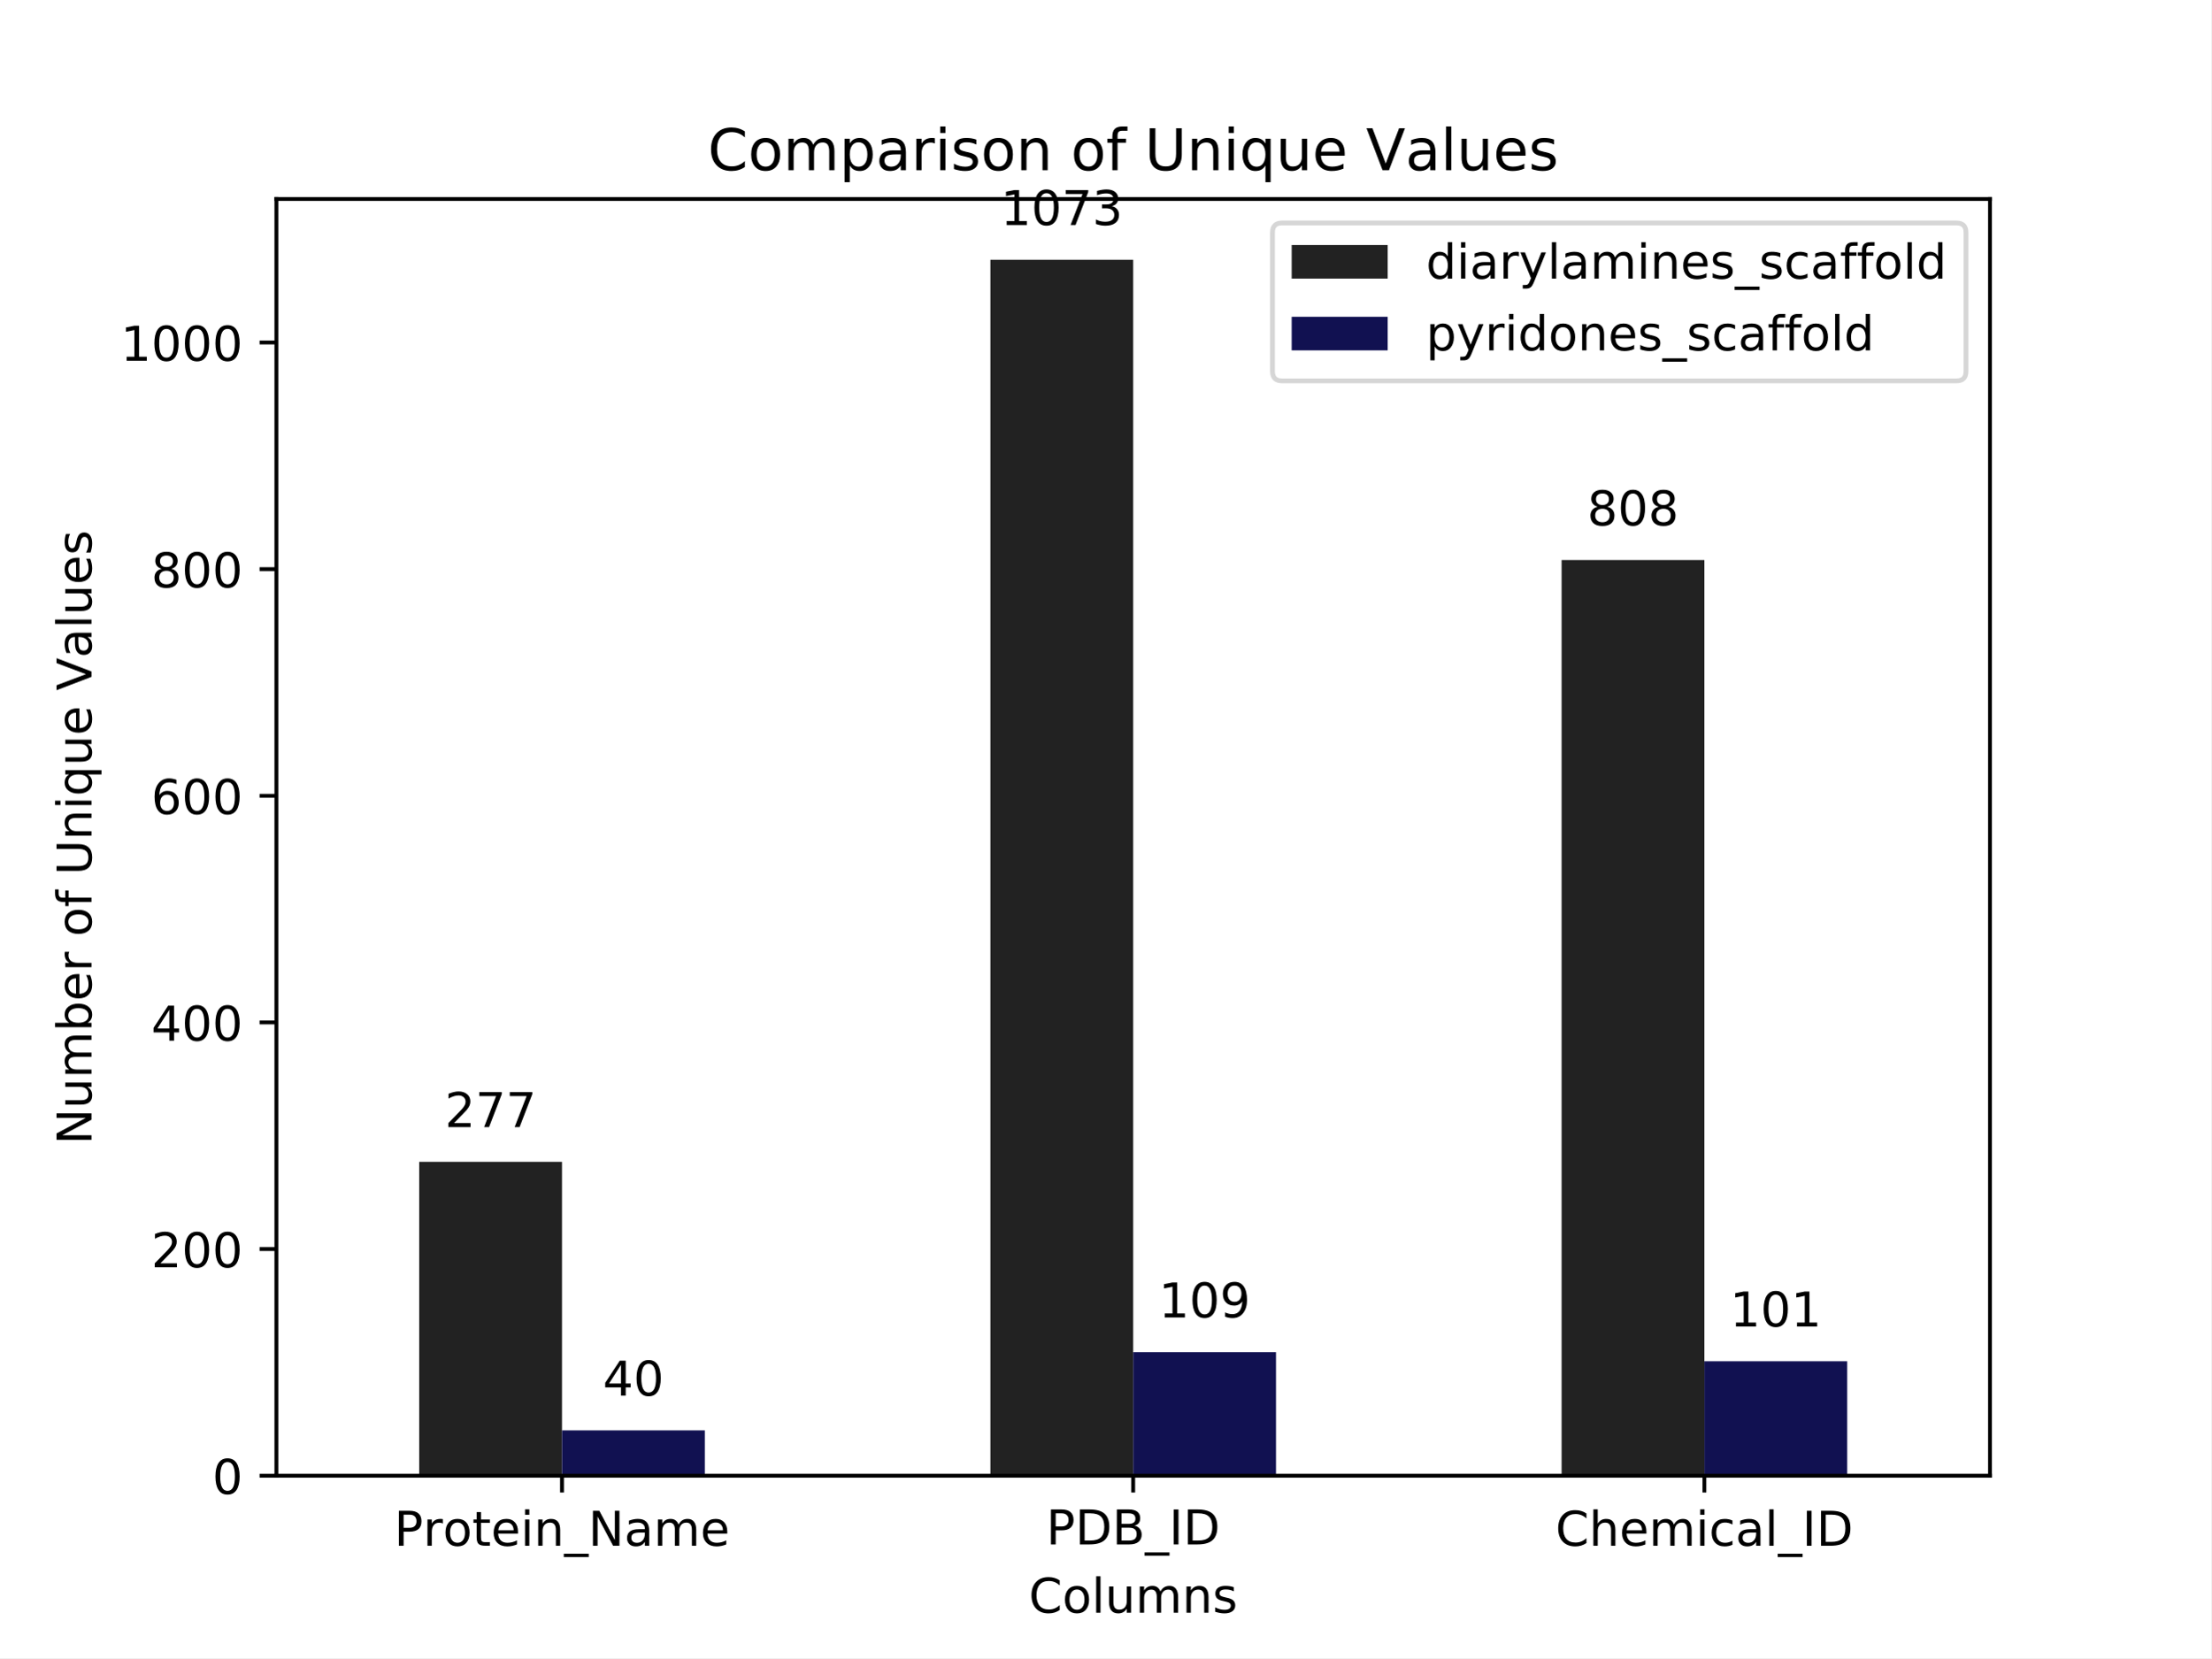
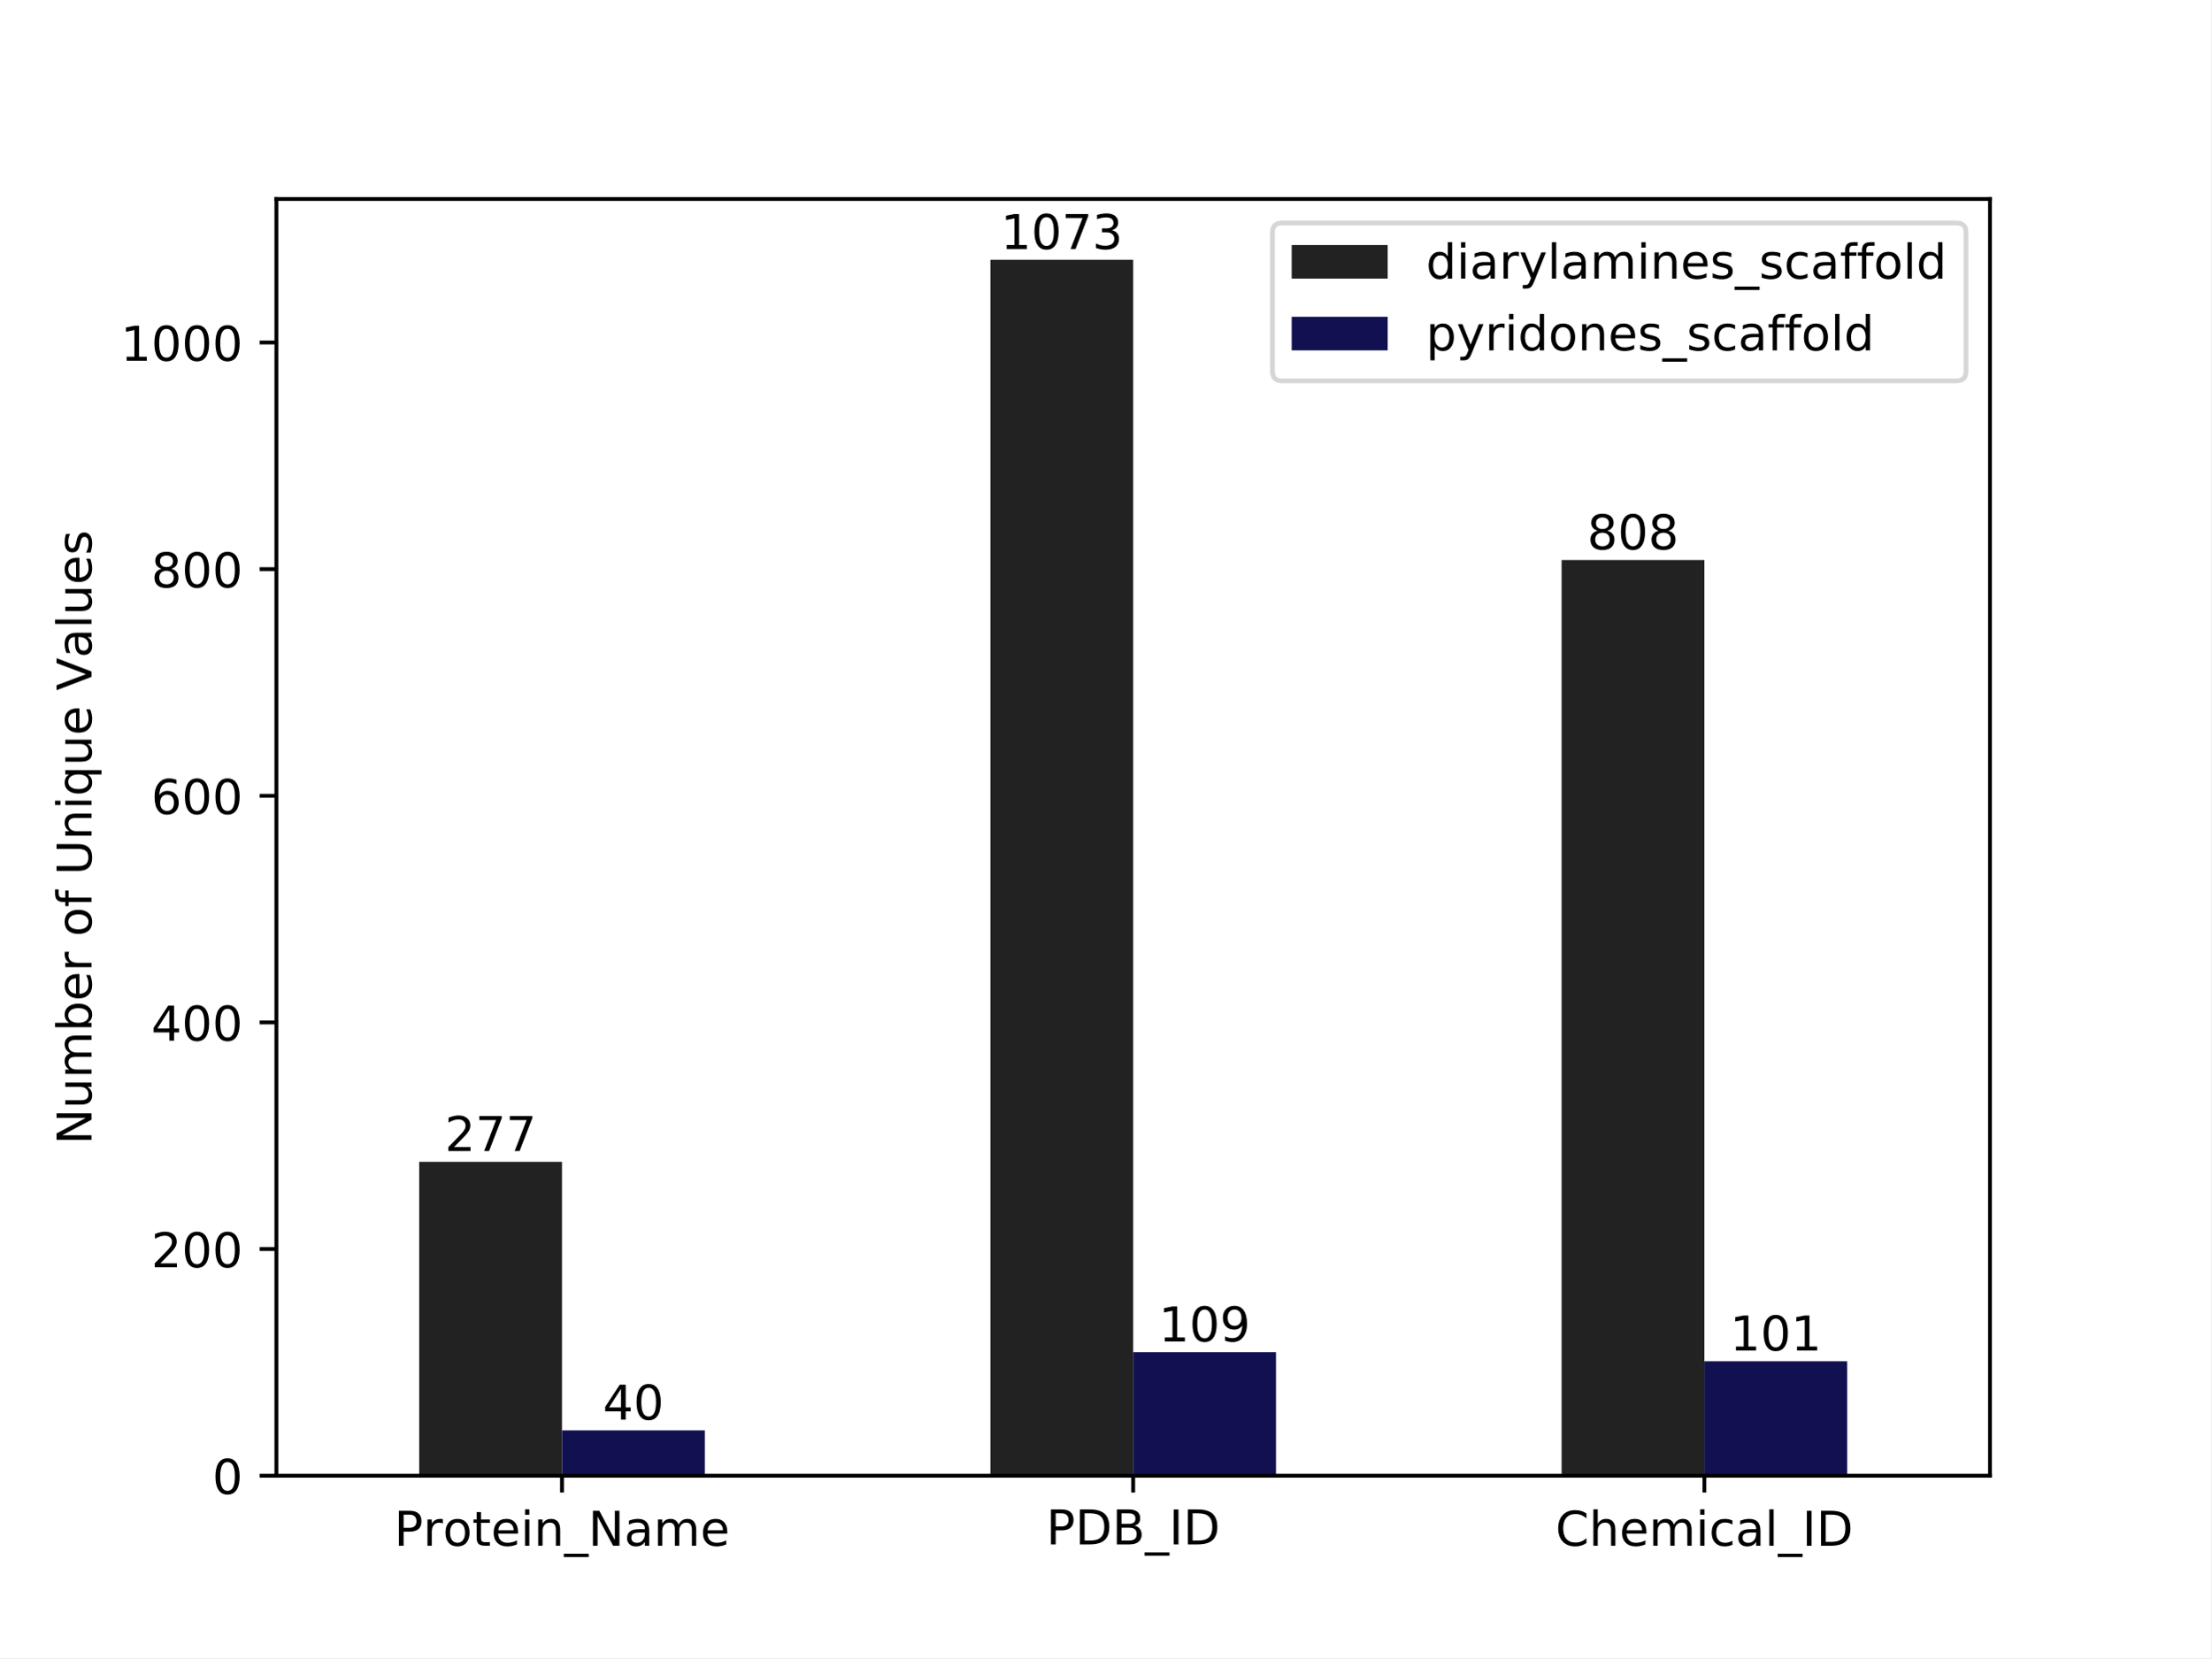
<svg xmlns="http://www.w3.org/2000/svg" xmlns:xlink="http://www.w3.org/1999/xlink" height="345.6pt" version="1.1" viewBox="0 0 460.8 345.6" width="460.8pt">
  <defs>
    <style type="text/css">
*{stroke-linecap:butt;stroke-linejoin:round;}
  </style>
  </defs>
  <g id="figure_1">
    <g id="patch_1">
      <path d="M 0 345.6  L 460.8 345.6  L 460.8 0  L 0 0  z " style="fill:#ffffff;" />
    </g>
    <g id="axes_1">
      <g id="patch_2">
        <path d="M 57.6 307.584  L 414.72 307.584  L 414.72 41.472  L 57.6 41.472  z " style="fill:#ffffff;" />
      </g>
      <g id="patch_3">
-         <path clip-path="url(#pe35d676724)" d="M 87.36 307.584  L 117.12 307.584  L 117.12 242.157  L 87.36 242.157  z " style="fill:#222222;" />
+         <path clip-path="url(#pd55eb23985)" d="M 87.36 307.584  L 117.12 307.584  L 117.12 242.157  L 87.36 242.157  z " style="fill:#222222;" />
      </g>
      <g id="patch_4">
-         <path clip-path="url(#pe35d676724)" d="M 206.4 307.584  L 236.16 307.584  L 236.16 54.144  L 206.4 54.144  z " style="fill:#222222;" />
+         <path clip-path="url(#pd55eb23985)" d="M 206.4 307.584  L 236.16 307.584  L 236.16 54.144  L 206.4 54.144  z " style="fill:#222222;" />
      </g>
      <g id="patch_5">
-         <path clip-path="url(#pe35d676724)" d="M 325.44 307.584  L 355.2 307.584  L 355.2 116.736  L 325.44 116.736  z " style="fill:#222222;" />
+         <path clip-path="url(#pd55eb23985)" d="M 325.44 307.584  L 355.2 307.584  L 355.2 116.736  L 325.44 116.736  z " style="fill:#222222;" />
      </g>
      <g id="patch_6">
-         <path clip-path="url(#pe35d676724)" d="M 117.12 307.584  L 146.88 307.584  L 146.88 298.136  L 117.12 298.136  z " style="fill:#111151;" />
+         <path clip-path="url(#pd55eb23985)" d="M 117.12 307.584  L 146.88 307.584  L 146.88 298.136  L 117.12 298.136  z " style="fill:#111151;" />
      </g>
      <g id="patch_7">
-         <path clip-path="url(#pe35d676724)" d="M 236.16 307.584  L 265.92 307.584  L 265.92 281.838  L 236.16 281.838  z " style="fill:#111151;" />
+         <path clip-path="url(#pd55eb23985)" d="M 236.16 307.584  L 265.92 307.584  L 265.92 281.838  L 236.16 281.838  z " style="fill:#111151;" />
      </g>
      <g id="patch_8">
-         <path clip-path="url(#pe35d676724)" d="M 355.2 307.584  L 384.96 307.584  L 384.96 283.728  L 355.2 283.728  z " style="fill:#111151;" />
+         <path clip-path="url(#pd55eb23985)" d="M 355.2 307.584  L 384.96 307.584  L 384.96 283.728  L 355.2 283.728  z " style="fill:#111151;" />
      </g>
      <g id="matplotlib.axis_1">
        <g id="xtick_1">
          <g id="line2d_1">
            <defs>
-               <path d="M 0 0  L 0 3.5  " id="m1980738631" style="stroke:#000000;stroke-width:0.8;" />
-             </defs>
-             <g>
-               <use style="stroke:#000000;stroke-width:0.8;" x="117.12" xlink:href="#m1980738631" y="307.584" />
+               <path d="M 0 0  L 0 3.5  " id="ma089871e6d" style="stroke:#000000;stroke-width:0.8;" />
+             </defs>
+             <g>
+               <use style="stroke:#000000;stroke-width:0.8;" x="117.12" xlink:href="#ma089871e6d" y="307.584" />
            </g>
          </g>
          <g id="text_1">
            <defs>
              <path d="M 19.672 64.797  L 19.672 37.406  L 32.078 37.406  Q 38.969 37.406 42.719 40.969  Q 46.484 44.531 46.484 51.125  Q 46.484 57.672 42.719 61.234  Q 38.969 64.797 32.078 64.797  z M 9.812 72.906  L 32.078 72.906  Q 44.344 72.906 50.609 67.359  Q 56.891 61.812 56.891 51.125  Q 56.891 40.328 50.609 34.812  Q 44.344 29.297 32.078 29.297  L 19.672 29.297  L 19.672 0  L 9.812 0  z " id="DejaVuSans-80" />
              <path d="M 41.109 46.297  Q 39.594 47.172 37.812 47.578  Q 36.031 48 33.891 48  Q 26.266 48 22.188 43.047  Q 18.109 38.094 18.109 28.812  L 18.109 0  L 9.078 0  L 9.078 54.688  L 18.109 54.688  L 18.109 46.188  Q 20.953 51.172 25.484 53.578  Q 30.031 56 36.531 56  Q 37.453 56 38.578 55.875  Q 39.703 55.766 41.062 55.516  z " id="DejaVuSans-114" />
              <path d="M 30.609 48.391  Q 23.391 48.391 19.188 42.75  Q 14.984 37.109 14.984 27.297  Q 14.984 17.484 19.156 11.844  Q 23.344 6.203 30.609 6.203  Q 37.797 6.203 41.984 11.859  Q 46.188 17.531 46.188 27.297  Q 46.188 37.016 41.984 42.703  Q 37.797 48.391 30.609 48.391  z M 30.609 56  Q 42.328 56 49.016 48.375  Q 55.719 40.766 55.719 27.297  Q 55.719 13.875 49.016 6.219  Q 42.328 -1.422 30.609 -1.422  Q 18.844 -1.422 12.172 6.219  Q 5.516 13.875 5.516 27.297  Q 5.516 40.766 12.172 48.375  Q 18.844 56 30.609 56  z " id="DejaVuSans-111" />
              <path d="M 18.312 70.219  L 18.312 54.688  L 36.812 54.688  L 36.812 47.703  L 18.312 47.703  L 18.312 18.016  Q 18.312 11.328 20.141 9.422  Q 21.969 7.516 27.594 7.516  L 36.812 7.516  L 36.812 0  L 27.594 0  Q 17.188 0 13.234 3.875  Q 9.281 7.766 9.281 18.016  L 9.281 47.703  L 2.688 47.703  L 2.688 54.688  L 9.281 54.688  L 9.281 70.219  z " id="DejaVuSans-116" />
              <path d="M 56.203 29.594  L 56.203 25.203  L 14.891 25.203  Q 15.484 15.922 20.484 11.062  Q 25.484 6.203 34.422 6.203  Q 39.594 6.203 44.453 7.469  Q 49.312 8.734 54.109 11.281  L 54.109 2.781  Q 49.266 0.734 44.188 -0.344  Q 39.109 -1.422 33.891 -1.422  Q 20.797 -1.422 13.156 6.188  Q 5.516 13.812 5.516 26.812  Q 5.516 40.234 12.766 48.109  Q 20.016 56 32.328 56  Q 43.359 56 49.781 48.891  Q 56.203 41.797 56.203 29.594  z M 47.219 32.234  Q 47.125 39.594 43.094 43.984  Q 39.062 48.391 32.422 48.391  Q 24.906 48.391 20.391 44.141  Q 15.875 39.891 15.188 32.172  z " id="DejaVuSans-101" />
              <path d="M 9.422 54.688  L 18.406 54.688  L 18.406 0  L 9.422 0  z M 9.422 75.984  L 18.406 75.984  L 18.406 64.594  L 9.422 64.594  z " id="DejaVuSans-105" />
              <path d="M 54.891 33.016  L 54.891 0  L 45.906 0  L 45.906 32.719  Q 45.906 40.484 42.875 44.328  Q 39.844 48.188 33.797 48.188  Q 26.516 48.188 22.312 43.547  Q 18.109 38.922 18.109 30.906  L 18.109 0  L 9.078 0  L 9.078 54.688  L 18.109 54.688  L 18.109 46.188  Q 21.344 51.125 25.703 53.562  Q 30.078 56 35.797 56  Q 45.219 56 50.047 50.172  Q 54.891 44.344 54.891 33.016  z " id="DejaVuSans-110" />
              <path d="M 50.984 -16.609  L 50.984 -23.578  L -0.984 -23.578  L -0.984 -16.609  z " id="DejaVuSans-95" />
              <path d="M 9.812 72.906  L 23.094 72.906  L 55.422 11.922  L 55.422 72.906  L 64.984 72.906  L 64.984 0  L 51.703 0  L 19.391 60.984  L 19.391 0  L 9.812 0  z " id="DejaVuSans-78" />
              <path d="M 34.281 27.484  Q 23.391 27.484 19.188 25  Q 14.984 22.516 14.984 16.5  Q 14.984 11.719 18.141 8.906  Q 21.297 6.109 26.703 6.109  Q 34.188 6.109 38.703 11.406  Q 43.219 16.703 43.219 25.484  L 43.219 27.484  z M 52.203 31.203  L 52.203 0  L 43.219 0  L 43.219 8.297  Q 40.141 3.328 35.547 0.953  Q 30.953 -1.422 24.312 -1.422  Q 15.922 -1.422 10.953 3.297  Q 6 8.016 6 15.922  Q 6 25.141 12.172 29.828  Q 18.359 34.516 30.609 34.516  L 43.219 34.516  L 43.219 35.406  Q 43.219 41.609 39.141 45  Q 35.062 48.391 27.688 48.391  Q 23 48.391 18.547 47.266  Q 14.109 46.141 10.016 43.891  L 10.016 52.203  Q 14.938 54.109 19.578 55.047  Q 24.219 56 28.609 56  Q 40.484 56 46.344 49.844  Q 52.203 43.703 52.203 31.203  z " id="DejaVuSans-97" />
              <path d="M 52 44.188  Q 55.375 50.25 60.062 53.125  Q 64.75 56 71.094 56  Q 79.641 56 84.281 50.016  Q 88.922 44.047 88.922 33.016  L 88.922 0  L 79.891 0  L 79.891 32.719  Q 79.891 40.578 77.094 44.375  Q 74.312 48.188 68.609 48.188  Q 61.625 48.188 57.562 43.547  Q 53.516 38.922 53.516 30.906  L 53.516 0  L 44.484 0  L 44.484 32.719  Q 44.484 40.625 41.703 44.406  Q 38.922 48.188 33.109 48.188  Q 26.219 48.188 22.156 43.531  Q 18.109 38.875 18.109 30.906  L 18.109 0  L 9.078 0  L 9.078 54.688  L 18.109 54.688  L 18.109 46.188  Q 21.188 51.219 25.484 53.609  Q 29.781 56 35.688 56  Q 41.656 56 45.828 52.969  Q 50 49.953 52 44.188  z " id="DejaVuSans-109" />
            </defs>
            <g transform="translate(82.14656 322.1824)scale(0.1 -0.1)">
              <use xlink:href="#DejaVuSans-80" />
              <use x="60.287" xlink:href="#DejaVuSans-114" />
              <use x="101.369" xlink:href="#DejaVuSans-111" />
              <use x="162.551" xlink:href="#DejaVuSans-116" />
              <use x="201.76" xlink:href="#DejaVuSans-101" />
              <use x="263.283" xlink:href="#DejaVuSans-105" />
              <use x="291.066" xlink:href="#DejaVuSans-110" />
              <use x="354.445" xlink:href="#DejaVuSans-95" />
              <use x="404.445" xlink:href="#DejaVuSans-78" />
              <use x="479.25" xlink:href="#DejaVuSans-97" />
              <use x="540.529" xlink:href="#DejaVuSans-109" />
              <use x="637.941" xlink:href="#DejaVuSans-101" />
            </g>
          </g>
        </g>
        <g id="xtick_2">
          <g id="line2d_2">
            <g>
-               <use style="stroke:#000000;stroke-width:0.8;" x="236.16" xlink:href="#m1980738631" y="307.584" />
+               <use style="stroke:#000000;stroke-width:0.8;" x="236.16" xlink:href="#ma089871e6d" y="307.584" />
            </g>
          </g>
          <g id="text_2">
            <defs>
              <path d="M 19.672 64.797  L 19.672 8.109  L 31.594 8.109  Q 46.688 8.109 53.688 14.938  Q 60.688 21.781 60.688 36.531  Q 60.688 51.172 53.688 57.984  Q 46.688 64.797 31.594 64.797  z M 9.812 72.906  L 30.078 72.906  Q 51.266 72.906 61.172 64.094  Q 71.094 55.281 71.094 36.531  Q 71.094 17.672 61.125 8.828  Q 51.172 0 30.078 0  L 9.812 0  z " id="DejaVuSans-68" />
              <path d="M 19.672 34.812  L 19.672 8.109  L 35.5 8.109  Q 43.453 8.109 47.281 11.406  Q 51.125 14.703 51.125 21.484  Q 51.125 28.328 47.281 31.562  Q 43.453 34.812 35.5 34.812  z M 19.672 64.797  L 19.672 42.828  L 34.281 42.828  Q 41.5 42.828 45.031 45.531  Q 48.578 48.25 48.578 53.812  Q 48.578 59.328 45.031 62.062  Q 41.5 64.797 34.281 64.797  z M 9.812 72.906  L 35.016 72.906  Q 46.297 72.906 52.391 68.219  Q 58.5 63.531 58.5 54.891  Q 58.5 48.188 55.375 44.234  Q 52.25 40.281 46.188 39.312  Q 53.469 37.75 57.5 32.781  Q 61.531 27.828 61.531 20.406  Q 61.531 10.641 54.891 5.312  Q 48.25 0 35.984 0  L 9.812 0  z " id="DejaVuSans-66" />
              <path d="M 9.812 72.906  L 19.672 72.906  L 19.672 0  L 9.812 0  z " id="DejaVuSans-73" />
            </defs>
            <g transform="translate(218.0397 321.9043)scale(0.1 -0.1)">
              <use xlink:href="#DejaVuSans-80" />
              <use x="60.303" xlink:href="#DejaVuSans-68" />
              <use x="137.305" xlink:href="#DejaVuSans-66" />
              <use x="205.908" xlink:href="#DejaVuSans-95" />
              <use x="255.908" xlink:href="#DejaVuSans-73" />
              <use x="285.4" xlink:href="#DejaVuSans-68" />
            </g>
          </g>
        </g>
        <g id="xtick_3">
          <g id="line2d_3">
            <g>
-               <use style="stroke:#000000;stroke-width:0.8;" x="355.2" xlink:href="#m1980738631" y="307.584" />
+               <use style="stroke:#000000;stroke-width:0.8;" x="355.2" xlink:href="#ma089871e6d" y="307.584" />
            </g>
          </g>
          <g id="text_3">
            <defs>
              <path d="M 64.406 67.281  L 64.406 56.891  Q 59.422 61.531 53.781 63.812  Q 48.141 66.109 41.797 66.109  Q 29.297 66.109 22.656 58.469  Q 16.016 50.828 16.016 36.375  Q 16.016 21.969 22.656 14.328  Q 29.297 6.688 41.797 6.688  Q 48.141 6.688 53.781 8.984  Q 59.422 11.281 64.406 15.922  L 64.406 5.609  Q 59.234 2.094 53.438 0.328  Q 47.656 -1.422 41.219 -1.422  Q 24.656 -1.422 15.125 8.703  Q 5.609 18.844 5.609 36.375  Q 5.609 53.953 15.125 64.078  Q 24.656 74.219 41.219 74.219  Q 47.75 74.219 53.531 72.484  Q 59.328 70.75 64.406 67.281  z " id="DejaVuSans-67" />
              <path d="M 54.891 33.016  L 54.891 0  L 45.906 0  L 45.906 32.719  Q 45.906 40.484 42.875 44.328  Q 39.844 48.188 33.797 48.188  Q 26.516 48.188 22.312 43.547  Q 18.109 38.922 18.109 30.906  L 18.109 0  L 9.078 0  L 9.078 75.984  L 18.109 75.984  L 18.109 46.188  Q 21.344 51.125 25.703 53.562  Q 30.078 56 35.797 56  Q 45.219 56 50.047 50.172  Q 54.891 44.344 54.891 33.016  z " id="DejaVuSans-104" />
              <path d="M 48.781 52.594  L 48.781 44.188  Q 44.969 46.297 41.141 47.344  Q 37.312 48.391 33.406 48.391  Q 24.656 48.391 19.812 42.844  Q 14.984 37.312 14.984 27.297  Q 14.984 17.281 19.812 11.734  Q 24.656 6.203 33.406 6.203  Q 37.312 6.203 41.141 7.25  Q 44.969 8.297 48.781 10.406  L 48.781 2.094  Q 45.016 0.344 40.984 -0.531  Q 36.969 -1.422 32.422 -1.422  Q 20.062 -1.422 12.781 6.344  Q 5.516 14.109 5.516 27.297  Q 5.516 40.672 12.859 48.328  Q 20.219 56 33.016 56  Q 37.156 56 41.109 55.141  Q 45.062 54.297 48.781 52.594  z " id="DejaVuSans-99" />
              <path d="M 9.422 75.984  L 18.406 75.984  L 18.406 0  L 9.422 0  z " id="DejaVuSans-108" />
            </defs>
            <g transform="translate(324.1766 322.1824)scale(0.1 -0.1)">
              <use xlink:href="#DejaVuSans-67" />
              <use x="69.824" xlink:href="#DejaVuSans-104" />
              <use x="133.203" xlink:href="#DejaVuSans-101" />
              <use x="194.727" xlink:href="#DejaVuSans-109" />
              <use x="292.139" xlink:href="#DejaVuSans-105" />
              <use x="319.922" xlink:href="#DejaVuSans-99" />
              <use x="374.902" xlink:href="#DejaVuSans-97" />
              <use x="436.182" xlink:href="#DejaVuSans-108" />
              <use x="463.965" xlink:href="#DejaVuSans-95" />
              <use x="513.965" xlink:href="#DejaVuSans-73" />
              <use x="543.457" xlink:href="#DejaVuSans-68" />
            </g>
          </g>
        </g>
-         <g id="text_4">
-           <defs>
-             <path d="M 8.5 21.578  L 8.5 54.688  L 17.484 54.688  L 17.484 21.922  Q 17.484 14.156 20.5 10.266  Q 23.531 6.391 29.594 6.391  Q 36.859 6.391 41.078 11.031  Q 45.312 15.672 45.312 23.688  L 45.312 54.688  L 54.297 54.688  L 54.297 0  L 45.312 0  L 45.312 8.406  Q 42.047 3.422 37.719 1  Q 33.406 -1.422 27.688 -1.422  Q 18.266 -1.422 13.375 4.438  Q 8.5 10.297 8.5 21.578  z M 31.109 56  z " id="DejaVuSans-117" />
-             <path d="M 44.281 53.078  L 44.281 44.578  Q 40.484 46.531 36.375 47.5  Q 32.281 48.484 27.875 48.484  Q 21.188 48.484 17.844 46.438  Q 14.5 44.391 14.5 40.281  Q 14.5 37.156 16.891 35.375  Q 19.281 33.594 26.516 31.984  L 29.594 31.297  Q 39.156 29.25 43.188 25.516  Q 47.219 21.781 47.219 15.094  Q 47.219 7.469 41.188 3.016  Q 35.156 -1.422 24.609 -1.422  Q 20.219 -1.422 15.453 -0.562  Q 10.688 0.297 5.422 2  L 5.422 11.281  Q 10.406 8.688 15.234 7.391  Q 20.062 6.109 24.812 6.109  Q 31.156 6.109 34.562 8.281  Q 37.984 10.453 37.984 14.406  Q 37.984 18.062 35.516 20.016  Q 33.062 21.969 24.703 23.781  L 21.578 24.516  Q 13.234 26.266 9.516 29.906  Q 5.812 33.547 5.812 39.891  Q 5.812 47.609 11.281 51.797  Q 16.75 56 26.812 56  Q 31.781 56 36.172 55.266  Q 40.578 54.547 44.281 53.078  z " id="DejaVuSans-115" />
-           </defs>
-           <g transform="translate(214.4077 336.1387)scale(0.1 -0.1)">
-             <use xlink:href="#DejaVuSans-67" />
-             <use x="69.824" xlink:href="#DejaVuSans-111" />
-             <use x="131.006" xlink:href="#DejaVuSans-108" />
-             <use x="158.789" xlink:href="#DejaVuSans-117" />
-             <use x="222.168" xlink:href="#DejaVuSans-109" />
-             <use x="319.58" xlink:href="#DejaVuSans-110" />
-             <use x="382.959" xlink:href="#DejaVuSans-115" />
-           </g>
-         </g>
      </g>
      <g id="matplotlib.axis_2">
        <g id="ytick_1">
          <g id="line2d_4">
            <defs>
-               <path d="M 0 0  L -3.5 0  " id="m2b13dd05f9" style="stroke:#000000;stroke-width:0.8;" />
-             </defs>
-             <g>
-               <use style="stroke:#000000;stroke-width:0.8;" x="57.6" xlink:href="#m2b13dd05f9" y="307.584" />
-             </g>
-           </g>
-           <g id="text_5">
+               <path d="M 0 0  L -3.5 0  " id="m9932e7966b" style="stroke:#000000;stroke-width:0.8;" />
+             </defs>
+             <g>
+               <use style="stroke:#000000;stroke-width:0.8;" x="57.6" xlink:href="#m9932e7966b" y="307.584" />
+             </g>
+           </g>
+           <g id="text_4">
            <defs>
              <path d="M 31.781 66.406  Q 24.172 66.406 20.328 58.906  Q 16.5 51.422 16.5 36.375  Q 16.5 21.391 20.328 13.891  Q 24.172 6.391 31.781 6.391  Q 39.453 6.391 43.281 13.891  Q 47.125 21.391 47.125 36.375  Q 47.125 51.422 43.281 58.906  Q 39.453 66.406 31.781 66.406  z M 31.781 74.219  Q 44.047 74.219 50.516 64.516  Q 56.984 54.828 56.984 36.375  Q 56.984 17.969 50.516 8.266  Q 44.047 -1.422 31.781 -1.422  Q 19.531 -1.422 13.062 8.266  Q 6.594 17.969 6.594 36.375  Q 6.594 54.828 13.062 64.516  Q 19.531 74.219 31.781 74.219  z " id="DejaVuSans-48" />
            </defs>
            <g transform="translate(44.2375 311.3832)scale(0.1 -0.1)">
              <use xlink:href="#DejaVuSans-48" />
            </g>
          </g>
        </g>
        <g id="ytick_2">
          <g id="line2d_5">
            <g>
-               <use style="stroke:#000000;stroke-width:0.8;" x="57.6" xlink:href="#m2b13dd05f9" y="260.344" />
-             </g>
-           </g>
-           <g id="text_6">
+               <use style="stroke:#000000;stroke-width:0.8;" x="57.6" xlink:href="#m9932e7966b" y="260.344" />
+             </g>
+           </g>
+           <g id="text_5">
            <defs>
              <path d="M 19.188 8.297  L 53.609 8.297  L 53.609 0  L 7.328 0  L 7.328 8.297  Q 12.938 14.109 22.625 23.891  Q 32.328 33.688 34.812 36.531  Q 39.547 41.844 41.422 45.531  Q 43.312 49.219 43.312 52.781  Q 43.312 58.594 39.234 62.25  Q 35.156 65.922 28.609 65.922  Q 23.969 65.922 18.812 64.312  Q 13.672 62.703 7.812 59.422  L 7.812 69.391  Q 13.766 71.781 18.938 73  Q 24.125 74.219 28.422 74.219  Q 39.75 74.219 46.484 68.547  Q 53.219 62.891 53.219 53.422  Q 53.219 48.922 51.531 44.891  Q 49.859 40.875 45.406 35.406  Q 44.188 33.984 37.641 27.219  Q 31.109 20.453 19.188 8.297  z " id="DejaVuSans-50" />
            </defs>
            <g transform="translate(31.5125 264.1437)scale(0.1 -0.1)">
              <use xlink:href="#DejaVuSans-50" />
              <use x="63.623" xlink:href="#DejaVuSans-48" />
              <use x="127.246" xlink:href="#DejaVuSans-48" />
            </g>
          </g>
        </g>
        <g id="ytick_3">
          <g id="line2d_6">
            <g>
-               <use style="stroke:#000000;stroke-width:0.8;" x="57.6" xlink:href="#m2b13dd05f9" y="213.105" />
-             </g>
-           </g>
-           <g id="text_7">
+               <use style="stroke:#000000;stroke-width:0.8;" x="57.6" xlink:href="#m9932e7966b" y="213.105" />
+             </g>
+           </g>
+           <g id="text_6">
            <defs>
              <path d="M 37.797 64.312  L 12.891 25.391  L 37.797 25.391  z M 35.203 72.906  L 47.609 72.906  L 47.609 25.391  L 58.016 25.391  L 58.016 17.188  L 47.609 17.188  L 47.609 0  L 37.797 0  L 37.797 17.188  L 4.891 17.188  L 4.891 26.703  z " id="DejaVuSans-52" />
            </defs>
            <g transform="translate(31.5125 216.9042)scale(0.1 -0.1)">
              <use xlink:href="#DejaVuSans-52" />
              <use x="63.623" xlink:href="#DejaVuSans-48" />
              <use x="127.246" xlink:href="#DejaVuSans-48" />
            </g>
          </g>
        </g>
        <g id="ytick_4">
          <g id="line2d_7">
            <g>
-               <use style="stroke:#000000;stroke-width:0.8;" x="57.6" xlink:href="#m2b13dd05f9" y="165.865" />
-             </g>
-           </g>
-           <g id="text_8">
+               <use style="stroke:#000000;stroke-width:0.8;" x="57.6" xlink:href="#m9932e7966b" y="165.865" />
+             </g>
+           </g>
+           <g id="text_7">
            <defs>
              <path d="M 33.016 40.375  Q 26.375 40.375 22.484 35.828  Q 18.609 31.297 18.609 23.391  Q 18.609 15.531 22.484 10.953  Q 26.375 6.391 33.016 6.391  Q 39.656 6.391 43.531 10.953  Q 47.406 15.531 47.406 23.391  Q 47.406 31.297 43.531 35.828  Q 39.656 40.375 33.016 40.375  z M 52.594 71.297  L 52.594 62.312  Q 48.875 64.062 45.094 64.984  Q 41.312 65.922 37.594 65.922  Q 27.828 65.922 22.672 59.328  Q 17.531 52.734 16.797 39.406  Q 19.672 43.656 24.016 45.922  Q 28.375 48.188 33.594 48.188  Q 44.578 48.188 50.953 41.516  Q 57.328 34.859 57.328 23.391  Q 57.328 12.156 50.688 5.359  Q 44.047 -1.422 33.016 -1.422  Q 20.359 -1.422 13.672 8.266  Q 6.984 17.969 6.984 36.375  Q 6.984 53.656 15.188 63.938  Q 23.391 74.219 37.203 74.219  Q 40.922 74.219 44.703 73.484  Q 48.484 72.75 52.594 71.297  z " id="DejaVuSans-54" />
            </defs>
            <g transform="translate(31.5125 169.6647)scale(0.1 -0.1)">
              <use xlink:href="#DejaVuSans-54" />
              <use x="63.623" xlink:href="#DejaVuSans-48" />
              <use x="127.246" xlink:href="#DejaVuSans-48" />
            </g>
          </g>
        </g>
        <g id="ytick_5">
          <g id="line2d_8">
            <g>
-               <use style="stroke:#000000;stroke-width:0.8;" x="57.6" xlink:href="#m2b13dd05f9" y="118.626" />
-             </g>
-           </g>
-           <g id="text_9">
+               <use style="stroke:#000000;stroke-width:0.8;" x="57.6" xlink:href="#m9932e7966b" y="118.626" />
+             </g>
+           </g>
+           <g id="text_8">
            <defs>
              <path d="M 31.781 34.625  Q 24.75 34.625 20.719 30.859  Q 16.703 27.094 16.703 20.516  Q 16.703 13.922 20.719 10.156  Q 24.75 6.391 31.781 6.391  Q 38.812 6.391 42.859 10.172  Q 46.922 13.969 46.922 20.516  Q 46.922 27.094 42.891 30.859  Q 38.875 34.625 31.781 34.625  z M 21.922 38.812  Q 15.578 40.375 12.031 44.719  Q 8.5 49.078 8.5 55.328  Q 8.5 64.062 14.719 69.141  Q 20.953 74.219 31.781 74.219  Q 42.672 74.219 48.875 69.141  Q 55.078 64.062 55.078 55.328  Q 55.078 49.078 51.531 44.719  Q 48 40.375 41.703 38.812  Q 48.828 37.156 52.797 32.312  Q 56.781 27.484 56.781 20.516  Q 56.781 9.906 50.312 4.234  Q 43.844 -1.422 31.781 -1.422  Q 19.734 -1.422 13.25 4.234  Q 6.781 9.906 6.781 20.516  Q 6.781 27.484 10.781 32.312  Q 14.797 37.156 21.922 38.812  z M 18.312 54.391  Q 18.312 48.734 21.844 45.562  Q 25.391 42.391 31.781 42.391  Q 38.141 42.391 41.719 45.562  Q 45.312 48.734 45.312 54.391  Q 45.312 60.062 41.719 63.234  Q 38.141 66.406 31.781 66.406  Q 25.391 66.406 21.844 63.234  Q 18.312 60.062 18.312 54.391  z " id="DejaVuSans-56" />
            </defs>
            <g transform="translate(31.5125 122.4252)scale(0.1 -0.1)">
              <use xlink:href="#DejaVuSans-56" />
              <use x="63.623" xlink:href="#DejaVuSans-48" />
              <use x="127.246" xlink:href="#DejaVuSans-48" />
            </g>
          </g>
        </g>
        <g id="ytick_6">
          <g id="line2d_9">
            <g>
-               <use style="stroke:#000000;stroke-width:0.8;" x="57.6" xlink:href="#m2b13dd05f9" y="71.386" />
-             </g>
-           </g>
-           <g id="text_10">
+               <use style="stroke:#000000;stroke-width:0.8;" x="57.6" xlink:href="#m9932e7966b" y="71.386" />
+             </g>
+           </g>
+           <g id="text_9">
            <defs>
              <path d="M 12.406 8.297  L 28.516 8.297  L 28.516 63.922  L 10.984 60.406  L 10.984 69.391  L 28.422 72.906  L 38.281 72.906  L 38.281 8.297  L 54.391 8.297  L 54.391 0  L 12.406 0  z " id="DejaVuSans-49" />
            </defs>
            <g transform="translate(25.15 75.18564)scale(0.1 -0.1)">
              <use xlink:href="#DejaVuSans-49" />
              <use x="63.623" xlink:href="#DejaVuSans-48" />
              <use x="127.246" xlink:href="#DejaVuSans-48" />
              <use x="190.869" xlink:href="#DejaVuSans-48" />
            </g>
          </g>
        </g>
-         <g id="text_11">
+         <g id="text_10">
          <defs>
+             <path d="M 8.5 21.578  L 8.5 54.688  L 17.484 54.688  L 17.484 21.922  Q 17.484 14.156 20.5 10.266  Q 23.531 6.391 29.594 6.391  Q 36.859 6.391 41.078 11.031  Q 45.312 15.672 45.312 23.688  L 45.312 54.688  L 54.297 54.688  L 54.297 0  L 45.312 0  L 45.312 8.406  Q 42.047 3.422 37.719 1  Q 33.406 -1.422 27.688 -1.422  Q 18.266 -1.422 13.375 4.438  Q 8.5 10.297 8.5 21.578  z M 31.109 56  z " id="DejaVuSans-117" />
            <path d="M 48.688 27.297  Q 48.688 37.203 44.609 42.844  Q 40.531 48.484 33.406 48.484  Q 26.266 48.484 22.188 42.844  Q 18.109 37.203 18.109 27.297  Q 18.109 17.391 22.188 11.75  Q 26.266 6.109 33.406 6.109  Q 40.531 6.109 44.609 11.75  Q 48.688 17.391 48.688 27.297  z M 18.109 46.391  Q 20.953 51.266 25.266 53.625  Q 29.594 56 35.594 56  Q 45.562 56 51.781 48.094  Q 58.016 40.188 58.016 27.297  Q 58.016 14.406 51.781 6.484  Q 45.562 -1.422 35.594 -1.422  Q 29.594 -1.422 25.266 0.953  Q 20.953 3.328 18.109 8.203  L 18.109 0  L 9.078 0  L 9.078 75.984  L 18.109 75.984  z " id="DejaVuSans-98" />
            <path id="DejaVuSans-32" />
            <path d="M 37.109 75.984  L 37.109 68.5  L 28.516 68.5  Q 23.688 68.5 21.797 66.547  Q 19.922 64.594 19.922 59.516  L 19.922 54.688  L 34.719 54.688  L 34.719 47.703  L 19.922 47.703  L 19.922 0  L 10.891 0  L 10.891 47.703  L 2.297 47.703  L 2.297 54.688  L 10.891 54.688  L 10.891 58.5  Q 10.891 67.625 15.141 71.797  Q 19.391 75.984 28.609 75.984  z " id="DejaVuSans-102" />
            <path d="M 8.688 72.906  L 18.609 72.906  L 18.609 28.609  Q 18.609 16.891 22.844 11.734  Q 27.094 6.594 36.625 6.594  Q 46.094 6.594 50.344 11.734  Q 54.594 16.891 54.594 28.609  L 54.594 72.906  L 64.5 72.906  L 64.5 27.391  Q 64.5 13.141 57.438 5.859  Q 50.391 -1.422 36.625 -1.422  Q 22.797 -1.422 15.734 5.859  Q 8.688 13.141 8.688 27.391  z " id="DejaVuSans-85" />
            <path d="M 14.797 27.297  Q 14.797 17.391 18.875 11.75  Q 22.953 6.109 30.078 6.109  Q 37.203 6.109 41.297 11.75  Q 45.406 17.391 45.406 27.297  Q 45.406 37.203 41.297 42.844  Q 37.203 48.484 30.078 48.484  Q 22.953 48.484 18.875 42.844  Q 14.797 37.203 14.797 27.297  z M 45.406 8.203  Q 42.578 3.328 38.25 0.953  Q 33.938 -1.422 27.875 -1.422  Q 17.969 -1.422 11.734 6.484  Q 5.516 14.406 5.516 27.297  Q 5.516 40.188 11.734 48.094  Q 17.969 56 27.875 56  Q 33.938 56 38.25 53.625  Q 42.578 51.266 45.406 46.391  L 45.406 54.688  L 54.391 54.688  L 54.391 -20.797  L 45.406 -20.797  z " id="DejaVuSans-113" />
            <path d="M 28.609 0  L 0.781 72.906  L 11.078 72.906  L 34.188 11.531  L 57.328 72.906  L 67.578 72.906  L 39.797 0  z " id="DejaVuSans-86" />
+             <path d="M 44.281 53.078  L 44.281 44.578  Q 40.484 46.531 36.375 47.5  Q 32.281 48.484 27.875 48.484  Q 21.188 48.484 17.844 46.438  Q 14.5 44.391 14.5 40.281  Q 14.5 37.156 16.891 35.375  Q 19.281 33.594 26.516 31.984  L 29.594 31.297  Q 39.156 29.25 43.188 25.516  Q 47.219 21.781 47.219 15.094  Q 47.219 7.469 41.188 3.016  Q 35.156 -1.422 24.609 -1.422  Q 20.219 -1.422 15.453 -0.562  Q 10.688 0.297 5.422 2  L 5.422 11.281  Q 10.406 8.688 15.234 7.391  Q 20.062 6.109 24.812 6.109  Q 31.156 6.109 34.562 8.281  Q 37.984 10.453 37.984 14.406  Q 37.984 18.062 35.516 20.016  Q 33.062 21.969 24.703 23.781  L 21.578 24.516  Q 13.234 26.266 9.516 29.906  Q 5.812 33.547 5.812 39.891  Q 5.812 47.609 11.281 51.797  Q 16.75 56 26.812 56  Q 31.781 56 36.172 55.266  Q 40.578 54.547 44.281 53.078  z " id="DejaVuSans-115" />
          </defs>
          <g transform="translate(19.07031 238.5553)rotate(-90)scale(0.1 -0.1)">
            <use xlink:href="#DejaVuSans-78" />
            <use x="74.805" xlink:href="#DejaVuSans-117" />
            <use x="138.184" xlink:href="#DejaVuSans-109" />
            <use x="235.596" xlink:href="#DejaVuSans-98" />
            <use x="299.072" xlink:href="#DejaVuSans-101" />
            <use x="360.596" xlink:href="#DejaVuSans-114" />
            <use x="401.709" xlink:href="#DejaVuSans-32" />
            <use x="433.496" xlink:href="#DejaVuSans-111" />
            <use x="494.678" xlink:href="#DejaVuSans-102" />
            <use x="529.883" xlink:href="#DejaVuSans-32" />
            <use x="561.67" xlink:href="#DejaVuSans-85" />
            <use x="634.863" xlink:href="#DejaVuSans-110" />
            <use x="698.242" xlink:href="#DejaVuSans-105" />
            <use x="726.025" xlink:href="#DejaVuSans-113" />
            <use x="789.502" xlink:href="#DejaVuSans-117" />
            <use x="852.881" xlink:href="#DejaVuSans-101" />
            <use x="914.404" xlink:href="#DejaVuSans-32" />
            <use x="946.191" xlink:href="#DejaVuSans-86" />
            <use x="1014.49" xlink:href="#DejaVuSans-97" />
            <use x="1075.77" xlink:href="#DejaVuSans-108" />
            <use x="1103.553" xlink:href="#DejaVuSans-117" />
            <use x="1166.932" xlink:href="#DejaVuSans-101" />
            <use x="1228.455" xlink:href="#DejaVuSans-115" />
          </g>
        </g>
      </g>
      <g id="patch_9">
        <path d="M 57.6 307.584  L 57.6 41.472  " style="fill:none;stroke:#000000;stroke-linecap:square;stroke-linejoin:miter;stroke-width:0.8;" />
      </g>
      <g id="patch_10">
        <path d="M 414.72 307.584  L 414.72 41.472  " style="fill:none;stroke:#000000;stroke-linecap:square;stroke-linejoin:miter;stroke-width:0.8;" />
      </g>
      <g id="patch_11">
        <path d="M 57.6 307.584  L 414.72 307.584  " style="fill:none;stroke:#000000;stroke-linecap:square;stroke-linejoin:miter;stroke-width:0.8;" />
      </g>
      <g id="patch_12">
        <path d="M 57.6 41.472  L 414.72 41.472  " style="fill:none;stroke:#000000;stroke-linecap:square;stroke-linejoin:miter;stroke-width:0.8;" />
      </g>
-       <g id="text_12">
+       <g id="text_11">
        <defs>
          <path d="M 8.203 72.906  L 55.078 72.906  L 55.078 68.703  L 28.609 0  L 18.312 0  L 43.219 64.594  L 8.203 64.594  z " id="DejaVuSans-55" />
        </defs>
-         <g transform="translate(92.69625 234.9166)scale(0.1 -0.1)">
+         <g transform="translate(92.69625 239.9166)scale(0.1 -0.1)">
          <use xlink:href="#DejaVuSans-50" />
          <use x="63.623" xlink:href="#DejaVuSans-55" />
          <use x="127.246" xlink:href="#DejaVuSans-55" />
        </g>
      </g>
-       <g id="text_13">
+       <g id="text_12">
        <defs>
          <path d="M 40.578 39.312  Q 47.656 37.797 51.625 33  Q 55.609 28.219 55.609 21.188  Q 55.609 10.406 48.188 4.484  Q 40.766 -1.422 27.094 -1.422  Q 22.516 -1.422 17.656 -0.516  Q 12.797 0.391 7.625 2.203  L 7.625 11.719  Q 11.719 9.328 16.594 8.109  Q 21.484 6.891 26.812 6.891  Q 36.078 6.891 40.938 10.547  Q 45.797 14.203 45.797 21.188  Q 45.797 27.641 41.281 31.266  Q 36.766 34.906 28.719 34.906  L 20.219 34.906  L 20.219 43.016  L 29.109 43.016  Q 36.375 43.016 40.234 45.922  Q 44.094 48.828 44.094 54.297  Q 44.094 59.906 40.109 62.906  Q 36.141 65.922 28.719 65.922  Q 24.656 65.922 20.016 65.031  Q 15.375 64.156 9.812 62.312  L 9.812 71.094  Q 15.438 72.656 20.344 73.438  Q 25.25 74.219 29.594 74.219  Q 40.828 74.219 47.359 69.109  Q 53.906 64.016 53.906 55.328  Q 53.906 49.266 50.438 45.094  Q 46.969 40.922 40.578 39.312  z " id="DejaVuSans-51" />
        </defs>
-         <g transform="translate(208.555 46.90337)scale(0.1 -0.1)">
+         <g transform="translate(208.555 51.90337)scale(0.1 -0.1)">
          <use xlink:href="#DejaVuSans-49" />
          <use x="63.623" xlink:href="#DejaVuSans-48" />
          <use x="127.246" xlink:href="#DejaVuSans-55" />
          <use x="190.869" xlink:href="#DejaVuSans-51" />
        </g>
      </g>
-       <g id="text_14">
-         <g transform="translate(330.7763 109.4957)scale(0.1 -0.1)">
+       <g id="text_13">
+         <g transform="translate(330.7763 114.4957)scale(0.1 -0.1)">
          <use xlink:href="#DejaVuSans-56" />
          <use x="63.623" xlink:href="#DejaVuSans-48" />
          <use x="127.246" xlink:href="#DejaVuSans-56" />
        </g>
      </g>
-       <g id="text_15">
-         <g transform="translate(125.6375 290.8955)scale(0.1 -0.1)">
+       <g id="text_14">
+         <g transform="translate(125.6375 295.8955)scale(0.1 -0.1)">
          <use xlink:href="#DejaVuSans-52" />
          <use x="63.623" xlink:href="#DejaVuSans-48" />
        </g>
      </g>
-       <g id="text_16">
+       <g id="text_15">
        <defs>
          <path d="M 10.984 1.516  L 10.984 10.5  Q 14.703 8.734 18.5 7.812  Q 22.312 6.891 25.984 6.891  Q 35.75 6.891 40.891 13.453  Q 46.047 20.016 46.781 33.406  Q 43.953 29.203 39.594 26.953  Q 35.25 24.703 29.984 24.703  Q 19.047 24.703 12.672 31.312  Q 6.297 37.938 6.297 49.422  Q 6.297 60.641 12.938 67.422  Q 19.578 74.219 30.609 74.219  Q 43.266 74.219 49.922 64.516  Q 56.594 54.828 56.594 36.375  Q 56.594 19.141 48.406 8.859  Q 40.234 -1.422 26.422 -1.422  Q 22.703 -1.422 18.891 -0.688  Q 15.094 0.047 10.984 1.516  z M 30.609 32.422  Q 37.25 32.422 41.125 36.953  Q 45.016 41.5 45.016 49.422  Q 45.016 57.281 41.125 61.844  Q 37.25 66.406 30.609 66.406  Q 23.969 66.406 20.094 61.844  Q 16.219 57.281 16.219 49.422  Q 16.219 41.5 20.094 36.953  Q 23.969 32.422 30.609 32.422  z " id="DejaVuSans-57" />
        </defs>
-         <g transform="translate(241.4963 274.5978)scale(0.1 -0.1)">
+         <g transform="translate(241.4963 279.5978)scale(0.1 -0.1)">
          <use xlink:href="#DejaVuSans-49" />
          <use x="63.623" xlink:href="#DejaVuSans-48" />
          <use x="127.246" xlink:href="#DejaVuSans-57" />
        </g>
      </g>
-       <g id="text_17">
-         <g transform="translate(360.5362 276.4874)scale(0.1 -0.1)">
+       <g id="text_16">
+         <g transform="translate(360.5362 281.4874)scale(0.1 -0.1)">
          <use xlink:href="#DejaVuSans-49" />
          <use x="63.623" xlink:href="#DejaVuSans-48" />
          <use x="127.246" xlink:href="#DejaVuSans-49" />
        </g>
      </g>
-       <g id="text_18">
-         <defs>
-           <path d="M 18.109 8.203  L 18.109 -20.797  L 9.078 -20.797  L 9.078 54.688  L 18.109 54.688  L 18.109 46.391  Q 20.953 51.266 25.266 53.625  Q 29.594 56 35.594 56  Q 45.562 56 51.781 48.094  Q 58.016 40.188 58.016 27.297  Q 58.016 14.406 51.781 6.484  Q 45.562 -1.422 35.594 -1.422  Q 29.594 -1.422 25.266 0.953  Q 20.953 3.328 18.109 8.203  z M 48.688 27.297  Q 48.688 37.203 44.609 42.844  Q 40.531 48.484 33.406 48.484  Q 26.266 48.484 22.188 42.844  Q 18.109 37.203 18.109 27.297  Q 18.109 17.391 22.188 11.75  Q 26.266 6.109 33.406 6.109  Q 40.531 6.109 44.609 11.75  Q 48.688 17.391 48.688 27.297  z " id="DejaVuSans-112" />
-         </defs>
-         <g transform="translate(147.5062 35.472)scale(0.12 -0.12)">
-           <use xlink:href="#DejaVuSans-67" />
-           <use x="69.824" xlink:href="#DejaVuSans-111" />
-           <use x="131.006" xlink:href="#DejaVuSans-109" />
-           <use x="228.418" xlink:href="#DejaVuSans-112" />
-           <use x="291.895" xlink:href="#DejaVuSans-97" />
-           <use x="353.174" xlink:href="#DejaVuSans-114" />
-           <use x="394.287" xlink:href="#DejaVuSans-105" />
-           <use x="422.07" xlink:href="#DejaVuSans-115" />
-           <use x="474.17" xlink:href="#DejaVuSans-111" />
-           <use x="535.352" xlink:href="#DejaVuSans-110" />
-           <use x="598.73" xlink:href="#DejaVuSans-32" />
-           <use x="630.518" xlink:href="#DejaVuSans-111" />
-           <use x="691.699" xlink:href="#DejaVuSans-102" />
-           <use x="726.904" xlink:href="#DejaVuSans-32" />
-           <use x="758.691" xlink:href="#DejaVuSans-85" />
-           <use x="831.885" xlink:href="#DejaVuSans-110" />
-           <use x="895.264" xlink:href="#DejaVuSans-105" />
-           <use x="923.047" xlink:href="#DejaVuSans-113" />
-           <use x="986.523" xlink:href="#DejaVuSans-117" />
-           <use x="1049.902" xlink:href="#DejaVuSans-101" />
-           <use x="1111.426" xlink:href="#DejaVuSans-32" />
-           <use x="1143.213" xlink:href="#DejaVuSans-86" />
-           <use x="1211.512" xlink:href="#DejaVuSans-97" />
-           <use x="1272.791" xlink:href="#DejaVuSans-108" />
-           <use x="1300.574" xlink:href="#DejaVuSans-117" />
-           <use x="1363.953" xlink:href="#DejaVuSans-101" />
-           <use x="1425.477" xlink:href="#DejaVuSans-115" />
-         </g>
-       </g>
      <g id="legend_1">
        <g id="patch_13">
          <path d="M 267.189 79.385  L 407.72 79.385  Q 409.72 79.385 409.72 77.385  L 409.72 48.472  Q 409.72 46.472 407.72 46.472  L 267.189 46.472  Q 265.189 46.472 265.189 48.472  L 265.189 77.385  Q 265.189 79.385 267.189 79.385  z " style="fill:#ffffff;opacity:0.8;stroke:#cccccc;stroke-linejoin:miter;" />
        </g>
        <g id="patch_14">
          <path d="M 269.189 58.07  L 289.189 58.07  L 289.189 51.07  L 269.189 51.07  z " style="fill:#222222;" />
        </g>
-         <g id="text_19">
+         <g id="text_17">
          <defs>
            <path d="M 45.406 46.391  L 45.406 75.984  L 54.391 75.984  L 54.391 0  L 45.406 0  L 45.406 8.203  Q 42.578 3.328 38.25 0.953  Q 33.938 -1.422 27.875 -1.422  Q 17.969 -1.422 11.734 6.484  Q 5.516 14.406 5.516 27.297  Q 5.516 40.188 11.734 48.094  Q 17.969 56 27.875 56  Q 33.938 56 38.25 53.625  Q 42.578 51.266 45.406 46.391  z M 14.797 27.297  Q 14.797 17.391 18.875 11.75  Q 22.953 6.109 30.078 6.109  Q 37.203 6.109 41.297 11.75  Q 45.406 17.391 45.406 27.297  Q 45.406 37.203 41.297 42.844  Q 37.203 48.484 30.078 48.484  Q 22.953 48.484 18.875 42.844  Q 14.797 37.203 14.797 27.297  z " id="DejaVuSans-100" />
            <path d="M 32.172 -5.078  Q 28.375 -14.844 24.75 -17.812  Q 21.141 -20.797 15.094 -20.797  L 7.906 -20.797  L 7.906 -13.281  L 13.188 -13.281  Q 16.891 -13.281 18.938 -11.516  Q 21 -9.766 23.484 -3.219  L 25.094 0.875  L 2.984 54.688  L 12.5 54.688  L 29.594 11.922  L 46.688 54.688  L 56.203 54.688  z " id="DejaVuSans-121" />
          </defs>
          <g transform="translate(297.1888 58.07044)scale(0.1 -0.1)">
            <use xlink:href="#DejaVuSans-100" />
            <use x="63.477" xlink:href="#DejaVuSans-105" />
            <use x="91.26" xlink:href="#DejaVuSans-97" />
            <use x="152.539" xlink:href="#DejaVuSans-114" />
            <use x="193.652" xlink:href="#DejaVuSans-121" />
            <use x="252.832" xlink:href="#DejaVuSans-108" />
            <use x="280.615" xlink:href="#DejaVuSans-97" />
            <use x="341.895" xlink:href="#DejaVuSans-109" />
            <use x="439.307" xlink:href="#DejaVuSans-105" />
            <use x="467.09" xlink:href="#DejaVuSans-110" />
            <use x="530.469" xlink:href="#DejaVuSans-101" />
            <use x="591.992" xlink:href="#DejaVuSans-115" />
            <use x="644.092" xlink:href="#DejaVuSans-95" />
            <use x="694.092" xlink:href="#DejaVuSans-115" />
            <use x="746.191" xlink:href="#DejaVuSans-99" />
            <use x="801.172" xlink:href="#DejaVuSans-97" />
            <use x="862.451" xlink:href="#DejaVuSans-102" />
            <use x="897.656" xlink:href="#DejaVuSans-102" />
            <use x="932.861" xlink:href="#DejaVuSans-111" />
            <use x="994.043" xlink:href="#DejaVuSans-108" />
            <use x="1021.826" xlink:href="#DejaVuSans-100" />
          </g>
        </g>
        <g id="patch_15">
          <path d="M 269.189 73.027  L 289.189 73.027  L 289.189 66.027  L 269.189 66.027  z " style="fill:#111151;" />
        </g>
-         <g id="text_20">
+         <g id="text_18">
+           <defs>
+             <path d="M 18.109 8.203  L 18.109 -20.797  L 9.078 -20.797  L 9.078 54.688  L 18.109 54.688  L 18.109 46.391  Q 20.953 51.266 25.266 53.625  Q 29.594 56 35.594 56  Q 45.562 56 51.781 48.094  Q 58.016 40.188 58.016 27.297  Q 58.016 14.406 51.781 6.484  Q 45.562 -1.422 35.594 -1.422  Q 29.594 -1.422 25.266 0.953  Q 20.953 3.328 18.109 8.203  z M 48.688 27.297  Q 48.688 37.203 44.609 42.844  Q 40.531 48.484 33.406 48.484  Q 26.266 48.484 22.188 42.844  Q 18.109 37.203 18.109 27.297  Q 18.109 17.391 22.188 11.75  Q 26.266 6.109 33.406 6.109  Q 40.531 6.109 44.609 11.75  Q 48.688 17.391 48.688 27.297  z " id="DejaVuSans-112" />
+           </defs>
          <g transform="translate(297.1888 73.02669)scale(0.1 -0.1)">
            <use xlink:href="#DejaVuSans-112" />
            <use x="63.477" xlink:href="#DejaVuSans-121" />
            <use x="122.656" xlink:href="#DejaVuSans-114" />
            <use x="163.77" xlink:href="#DejaVuSans-105" />
            <use x="191.553" xlink:href="#DejaVuSans-100" />
            <use x="255.029" xlink:href="#DejaVuSans-111" />
            <use x="316.211" xlink:href="#DejaVuSans-110" />
            <use x="379.59" xlink:href="#DejaVuSans-101" />
            <use x="441.113" xlink:href="#DejaVuSans-115" />
            <use x="493.213" xlink:href="#DejaVuSans-95" />
            <use x="543.213" xlink:href="#DejaVuSans-115" />
            <use x="595.312" xlink:href="#DejaVuSans-99" />
            <use x="650.293" xlink:href="#DejaVuSans-97" />
            <use x="711.572" xlink:href="#DejaVuSans-102" />
            <use x="746.777" xlink:href="#DejaVuSans-102" />
            <use x="781.982" xlink:href="#DejaVuSans-111" />
            <use x="843.164" xlink:href="#DejaVuSans-108" />
            <use x="870.947" xlink:href="#DejaVuSans-100" />
          </g>
        </g>
      </g>
    </g>
  </g>
  <defs>
-     <clipPath id="pe35d676724">
+     <clipPath id="pd55eb23985">
      <rect height="266.112" width="357.12" x="57.6" y="41.472" />
    </clipPath>
  </defs>
</svg>
